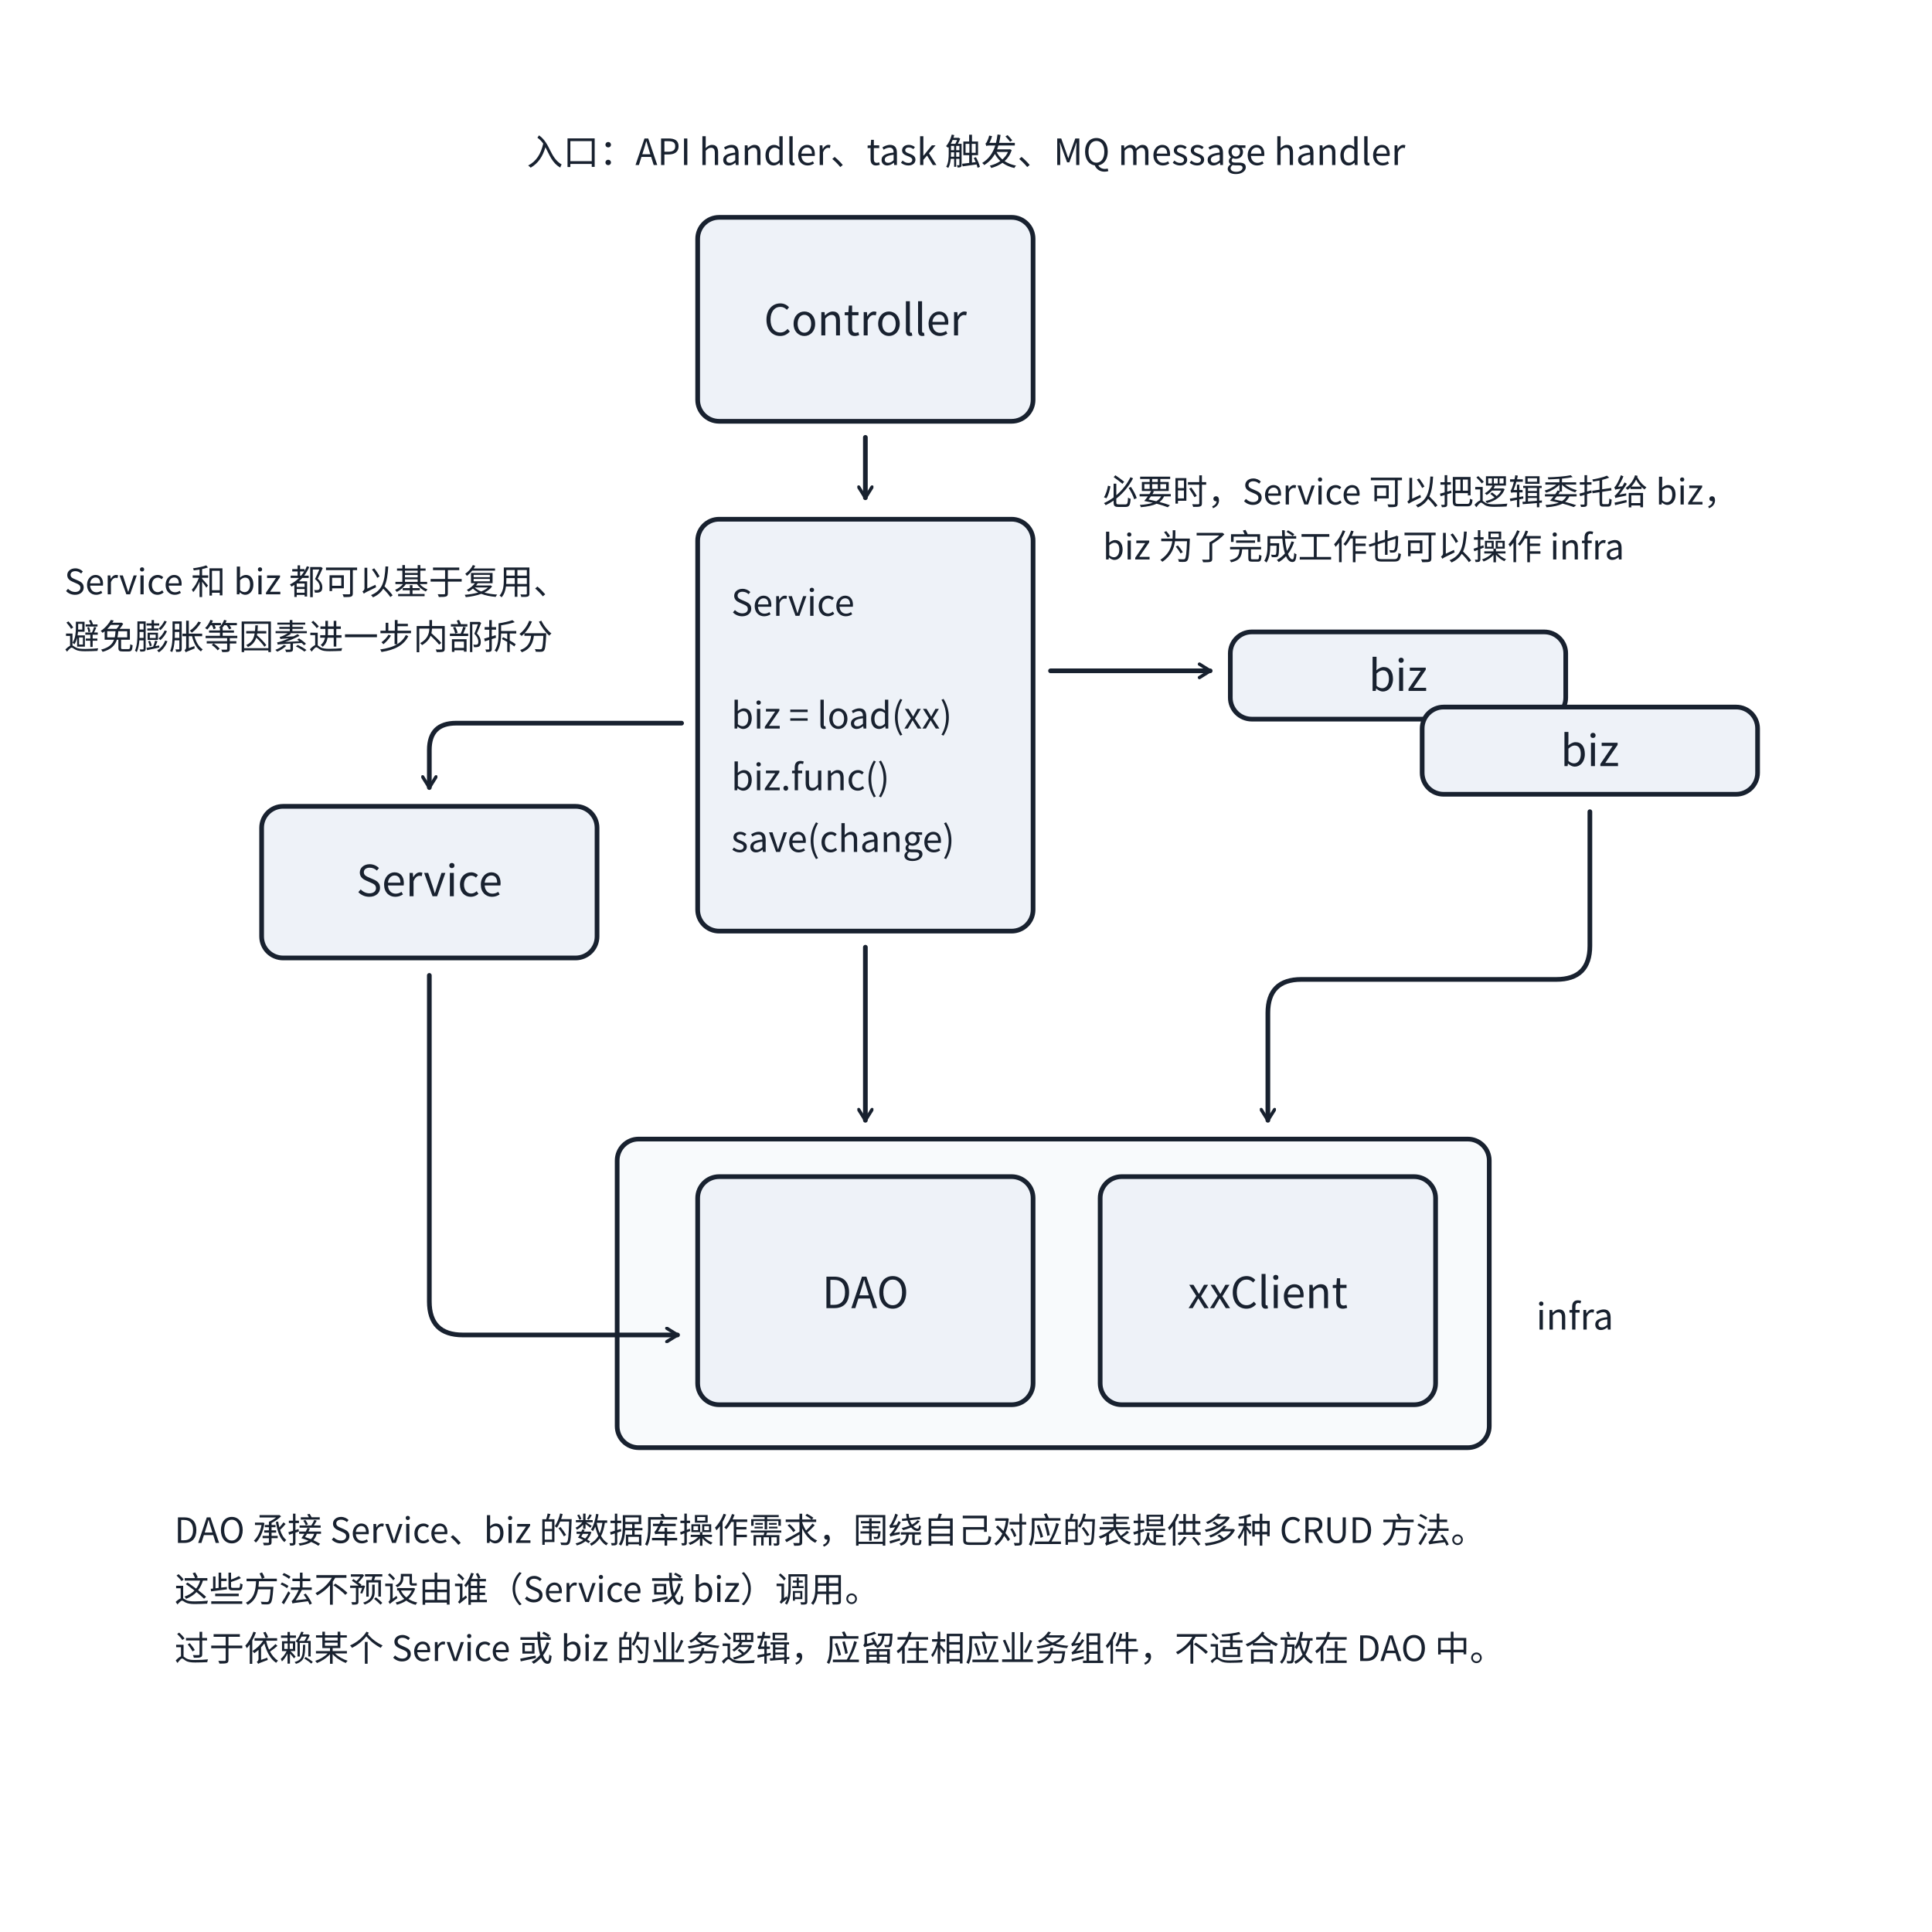
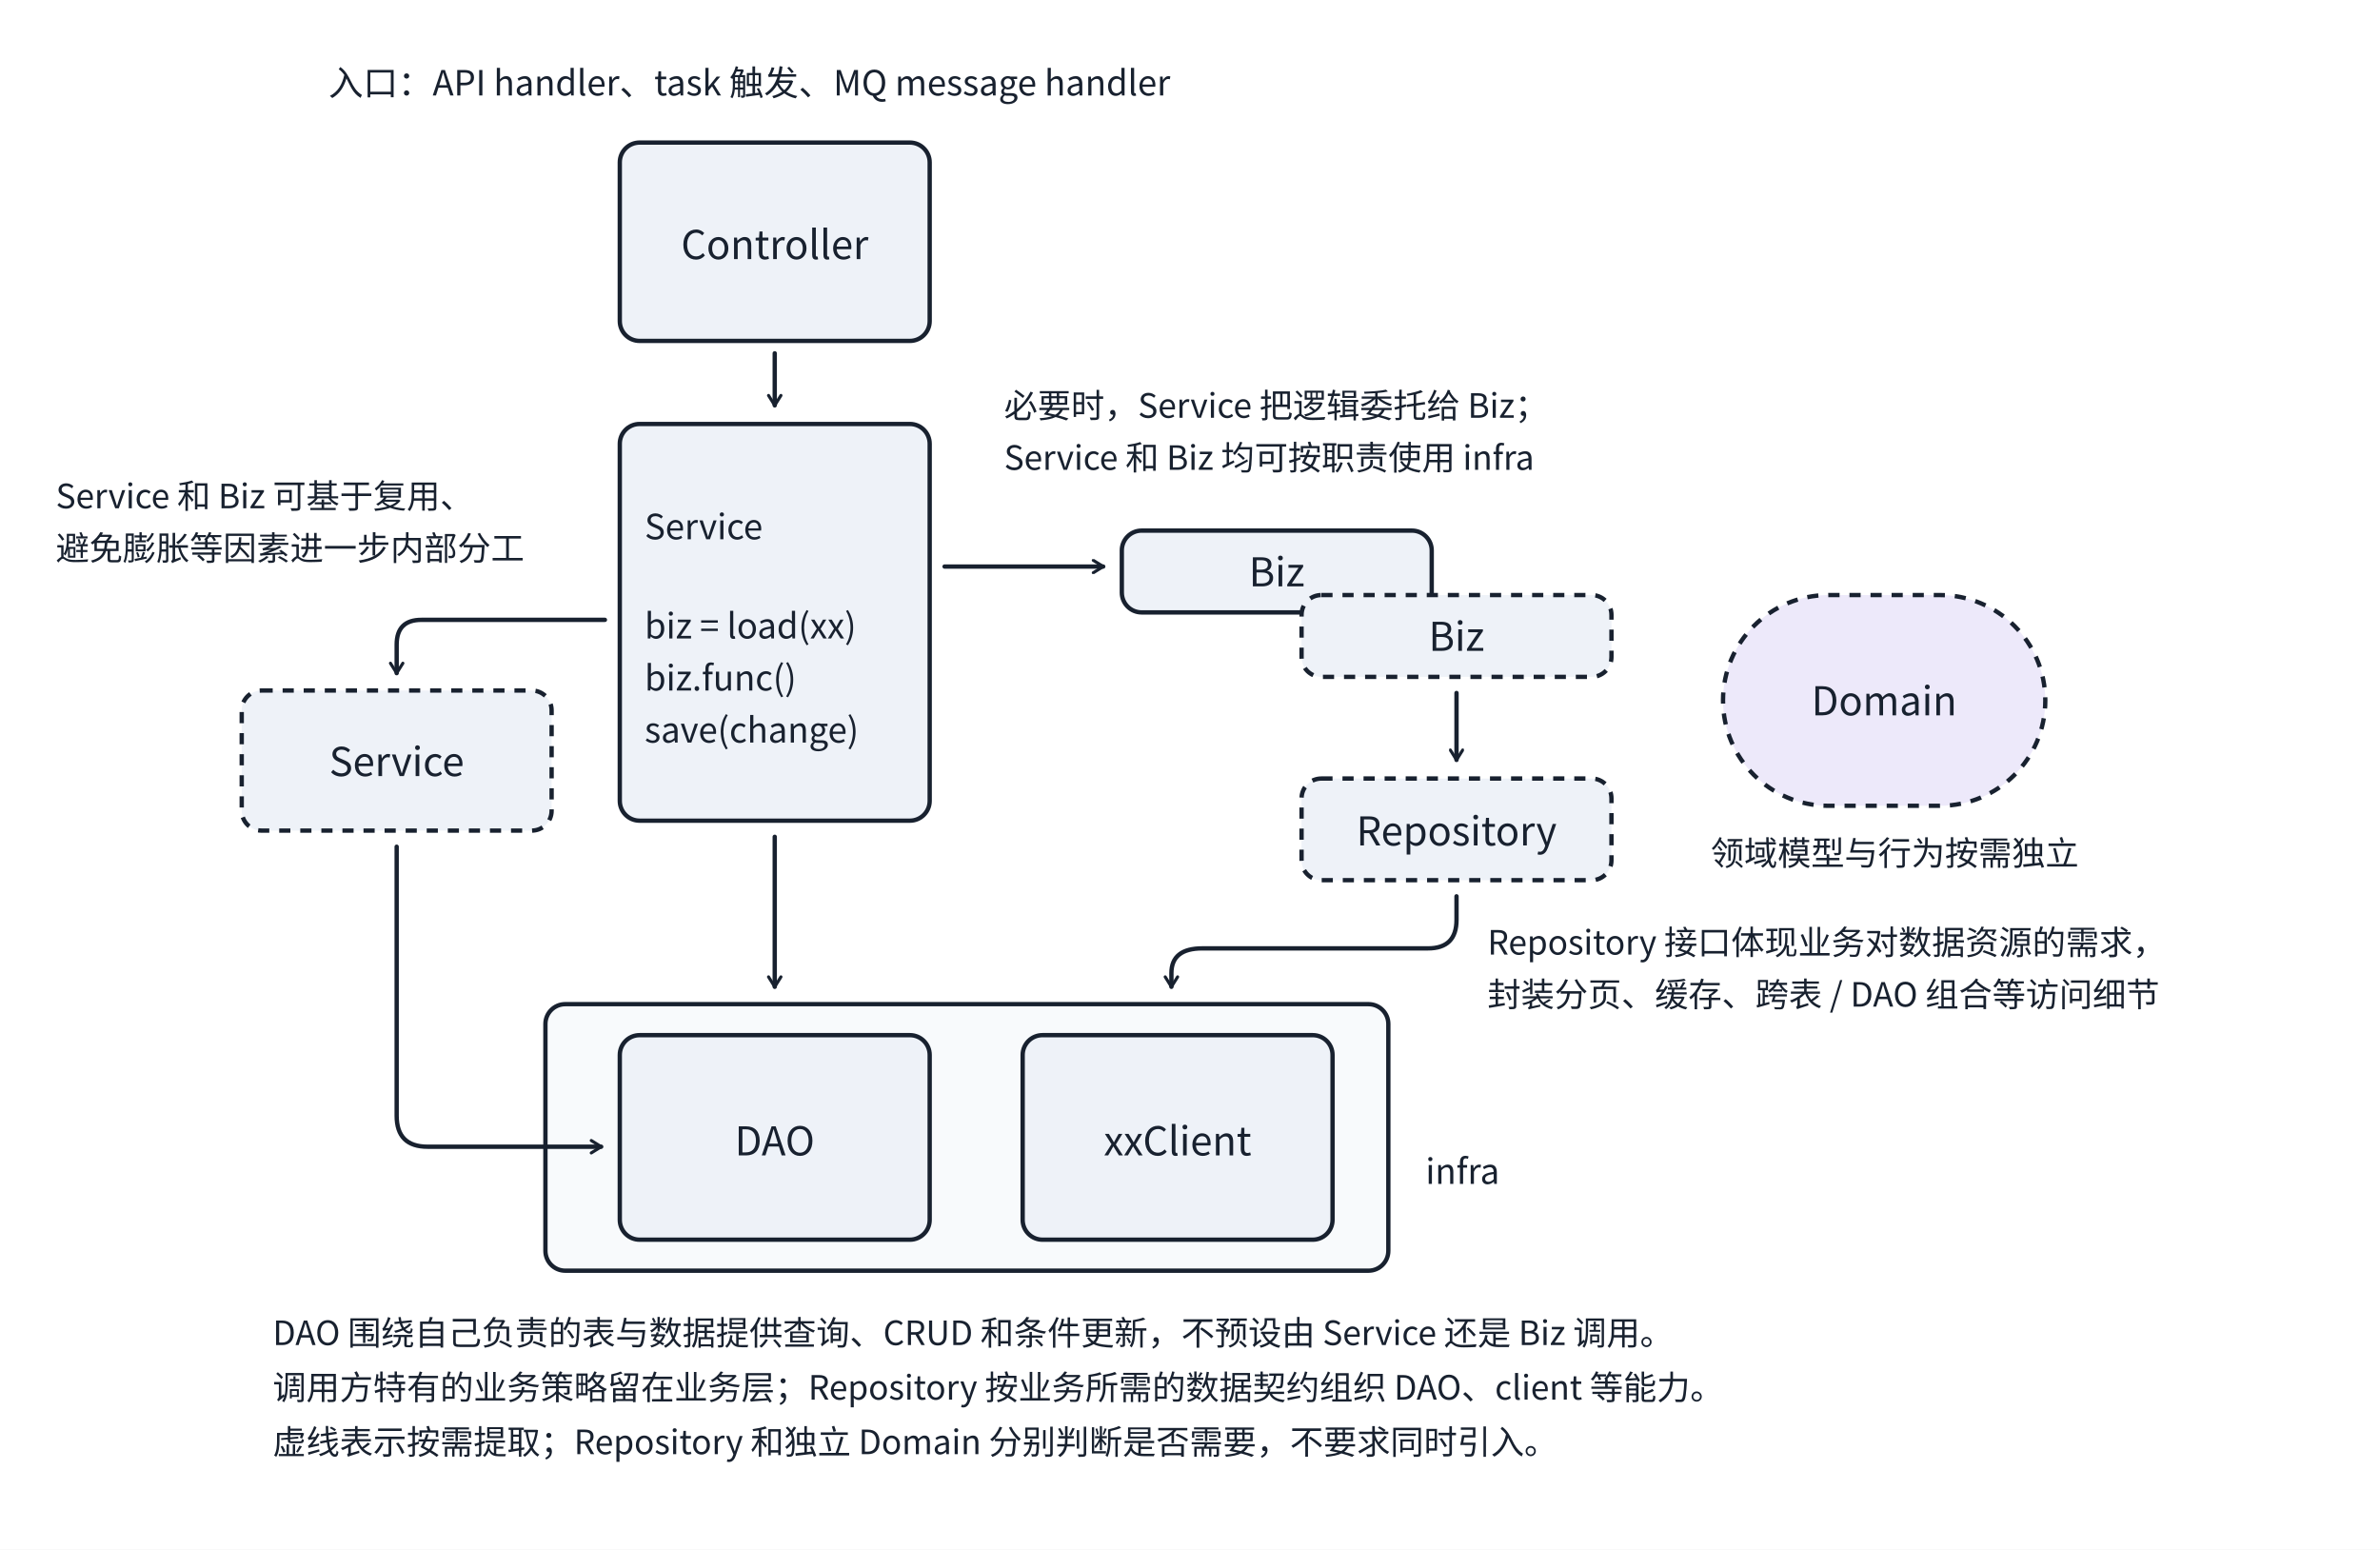
- <svg xmlns="http://www.w3.org/2000/svg" width="1440" height="1440" viewBox="0 0 1440 1440" role="img" aria-labelledby="title desc">
+ <svg xmlns="http://www.w3.org/2000/svg" width="1920" height="1250" viewBox="0 0 1920 1250" role="img" aria-labelledby="title desc">
  <defs>
    <marker id="arrow" viewBox="0 0 12 12" refX="10" refY="6" markerWidth="12" markerHeight="12" orient="auto-start-reverse" markerUnits="userSpaceOnUse">
      <path d="M 2 1 L 10 6 L 2 11" fill="none" stroke="#18212f" stroke-width="2.5" stroke-linecap="round" stroke-linejoin="round" />
    </marker>
    <style>
-       text { font-family: -apple-system, BlinkMacSystemFont, 'PingFang SC', 'Microsoft YaHei', 'Noto Sans CJK SC', sans-serif; fill: #18212f; font-size: 27px; }
+       text { font-family: -apple-system, BlinkMacSystemFont, 'PingFang SC', 'Microsoft YaHei', 'Noto Sans CJK SC', sans-serif; fill: #18212f; font-size: 28px; }
      .box { fill: #eef2f8; stroke: #18212f; stroke-width: 3.5; }
+       .optional { stroke-dasharray: 9 8; }
      .infra { fill: #f8fafc; stroke: #18212f; stroke-width: 3.5; }
      .flow { fill: none; stroke: #18212f; stroke-width: 3.5; stroke-linecap: round; stroke-linejoin: round; marker-end: url(#arrow); }
      .label { font-size: 32px; text-anchor: middle; }
-       .note { font-size: 26px; }
+       .note { font-size: 27px; }
    </style>
  </defs>
-   <rect width="1440" height="1440" fill="white" />
-   <g transform="translate(0 50)">
-     <text x="720" y="73" text-anchor="middle">入口：API handler、task 触发、MQ message handler</text>
-     <rect class="box" x="520" y="112" width="250" height="152" rx="16" />
-     <text class="label" x="645" y="200">Controller</text>
-     <path class="flow" d="M 645 276 V 321" />
-     <rect class="box" x="520" y="337" width="250" height="307" rx="16" />
-     <text x="545" y="409" font-size="32">Service</text>
-     <text x="545" y="493">biz = load(xx)</text>
-     <text x="545" y="539">biz.func()</text>
-     <text x="545" y="585">save(change)</text>
-     <text class="note" x="48" y="393">
-       <tspan x="48" dy="0">Service 和 biz 都可以基于复用、</tspan>
-       <tspan x="48" dy="41">避免膨胀等因素进一步内部拆分</tspan>
-     </text>
-     <path class="flow" d="M 508 489 H 340 Q 320 489 320 509 V 537" />
-     <rect class="box" x="195" y="551" width="250" height="113" rx="16" />
-     <text class="label" x="320" y="618">Service</text>
-     <text class="note" x="822" y="326">
-       <tspan x="822" dy="0">必要时，Service 可以把逻辑委托给 biz，</tspan>
-       <tspan x="822" dy="41">biz 为了完成工作也可以操作 infra</tspan>
-     </text>
-     <path class="flow" d="M 783 450 H 902" />
-     <rect class="box" x="917" y="421" width="250" height="65" rx="16" />
-     <text class="label" x="1042" y="465">biz</text>
-     <rect class="box" x="1060" y="477" width="250" height="65" rx="16" />
-     <text class="label" x="1185" y="521">biz</text>
-     <rect class="infra" x="460" y="799" width="650" height="230" rx="16" />
-     <rect class="box" x="520" y="827" width="250" height="170" rx="16" />
-     <rect class="box" x="820" y="827" width="250" height="170" rx="16" />
-     <text class="label" x="645" y="925">DAO</text>
-     <text class="label" x="945" y="925">xxClient</text>
-     <text x="1145" y="941" font-size="32">infra</text>
-     <path class="flow" d="M 645 656 V 785" />
-     <path class="flow" d="M 320 677 V 920 Q 320 945 345 945 H 505" />
-     <path class="flow" d="M 1185 555 V 655 Q 1185 680 1160 680 H 970 Q 945 680 945 705 V 785" />
-     <text class="note" x="130" y="1100">
-       <tspan x="130" dy="0">DAO 承接 Service、biz 的数据库操作需求，围绕自己对应的表提供多种 CRUD 方法。</tspan>
-       <tspan x="130" dy="44">这些方法不预设由谁（Service 或 biz）调用。</tspan>
-       <tspan x="130" dy="44">过于依赖某个 Service 或 biz 的业务逻辑，应留在相应业务组件，不适合放在 DAO 中。</tspan>
-     </text>
-   </g>
+   <rect width="1920" height="1250" fill="white" />
+   <text x="265" y="77">入口：API handler、task 触发、MQ message handler</text>
+   <rect class="box" x="500" y="115" width="250" height="160" rx="16" />
+   <text class="label" x="625" y="209">Controller</text>
+   <path class="flow" d="M 625 285 V 327" />
+   <rect class="box" x="500" y="342" width="250" height="320" rx="16" />
+   <text x="520" y="435" font-size="32">Service</text>
+   <text x="520" y="515">biz = load(xx)</text>
+   <text x="520" y="557">biz.func()</text>
+   <text x="520" y="599">save(change)</text>
+   <text class="note" x="45" y="410">
+     <tspan x="45" dy="0">Service 和 Biz 可基于复用、</tspan>
+     <tspan x="45" dy="42">避免膨胀等因素进一步内部分工</tspan>
+   </text>
+   <path class="flow" d="M 488 500 H 340 Q 320 500 320 520 V 543" />
+   <rect class="box optional" x="195" y="557" width="250" height="113" rx="16" />
+   <text class="label" x="320" y="626">Service</text>
+   <text class="note" x="810" y="337">
+     <tspan x="810" dy="0">必要时，Service 把逻辑委托给 Biz；</tspan>
+     <tspan x="810" dy="42">Service 和 Biz 均可按职责使用 infra</tspan>
+   </text>
+   <path class="flow" d="M 762 457 H 890" />
+   <rect class="box" x="905" y="428" width="250" height="66" rx="16" />
+   <text class="label" x="1030" y="473">Biz</text>
+   <rect class="box optional" x="1050" y="480" width="250" height="66" rx="16" />
+   <text class="label" x="1175" y="525">Biz</text>
+   <path class="flow" d="M 1175 559 V 613" />
+   <rect class="box optional" x="1050" y="628" width="250" height="82" rx="16" />
+   <text class="label" x="1175" y="682">Repository</text>
+   <path class="flow" d="M 1175 723 V 742 Q 1175 765 1152 765 H 970 Q 945 765 945 785 V 796" />
+   <rect class="box optional" x="1390" y="480" width="260" height="170" rx="85" style="fill:#ede9fa" />
+   <text class="label" x="1520" y="577">Domain</text>
+   <text class="note" x="1380" y="698">领域模型与行为按需独立</text>
+   <text class="note" x="1200" y="770">
+     <tspan x="1200" dy="0">Repository 接口体现业务对数据资源的需求，</tspan>
+     <tspan x="1200" dy="42">封装分页、缓存、跨表 / DAO 组合等访问细节</tspan>
+   </text>
+   <rect class="infra" x="440" y="810" width="680" height="215" rx="16" />
+   <rect class="box" x="500" y="835" width="250" height="165" rx="16" />
+   <rect class="box" x="825" y="835" width="250" height="165" rx="16" />
+   <text class="label" x="625" y="932">DAO</text>
+   <text class="label" x="950" y="932">xxClient</text>
+   <text x="1150" y="955" font-size="32">infra</text>
+   <path class="flow" d="M 625 675 V 796" />
+   <path class="flow" d="M 320 683 V 900 Q 320 925 345 925 H 485" />
+   <text class="note" x="220" y="1085">
+     <tspan x="220" dy="0">DAO 围绕自己负责的表与数据提供查询、CRUD 和条件更新，不预设由 Service 还是 Biz 调用。</tspan>
+     <tspan x="220" dy="44">调用方特有的业务策略留在业务层；Repository 按业务所需的数据契约组织 DAO、client 等能力。</tspan>
+     <tspan x="220" dy="44">虚线表示按需提取；Repository 和独立 Domain 分别判断是否需要，不要求同时引入。</tspan>
+   </text>
</svg>
